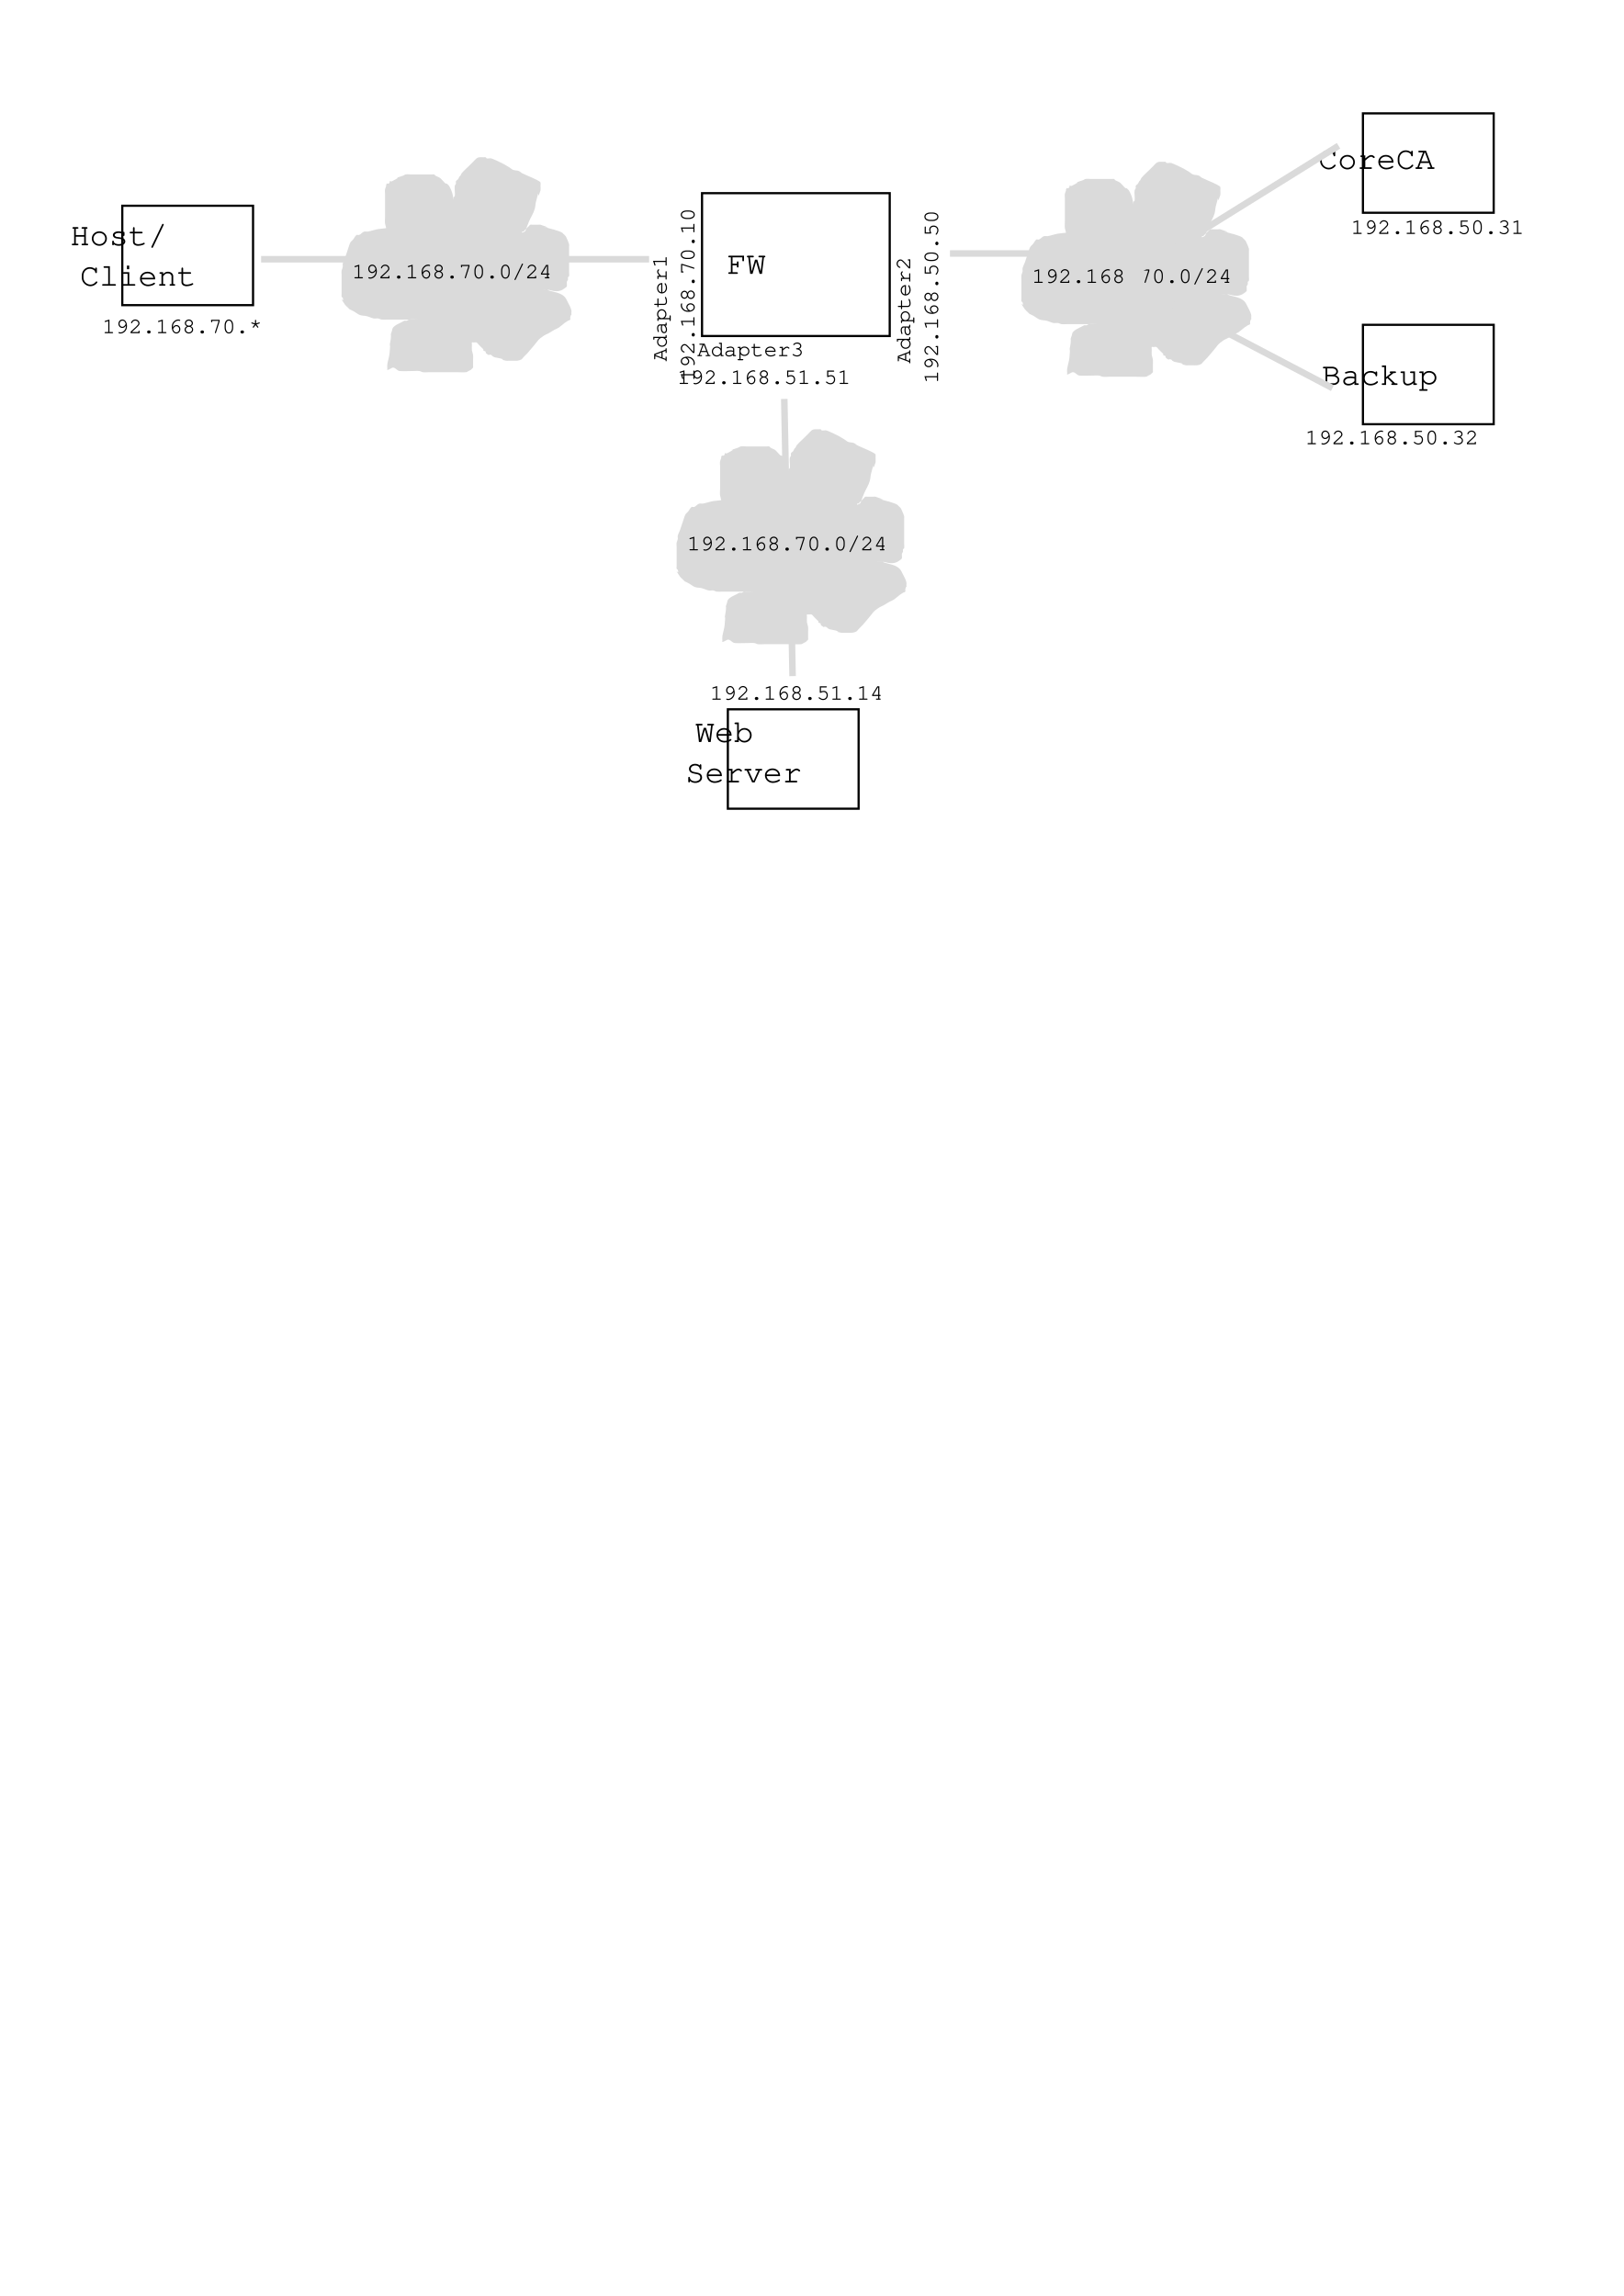
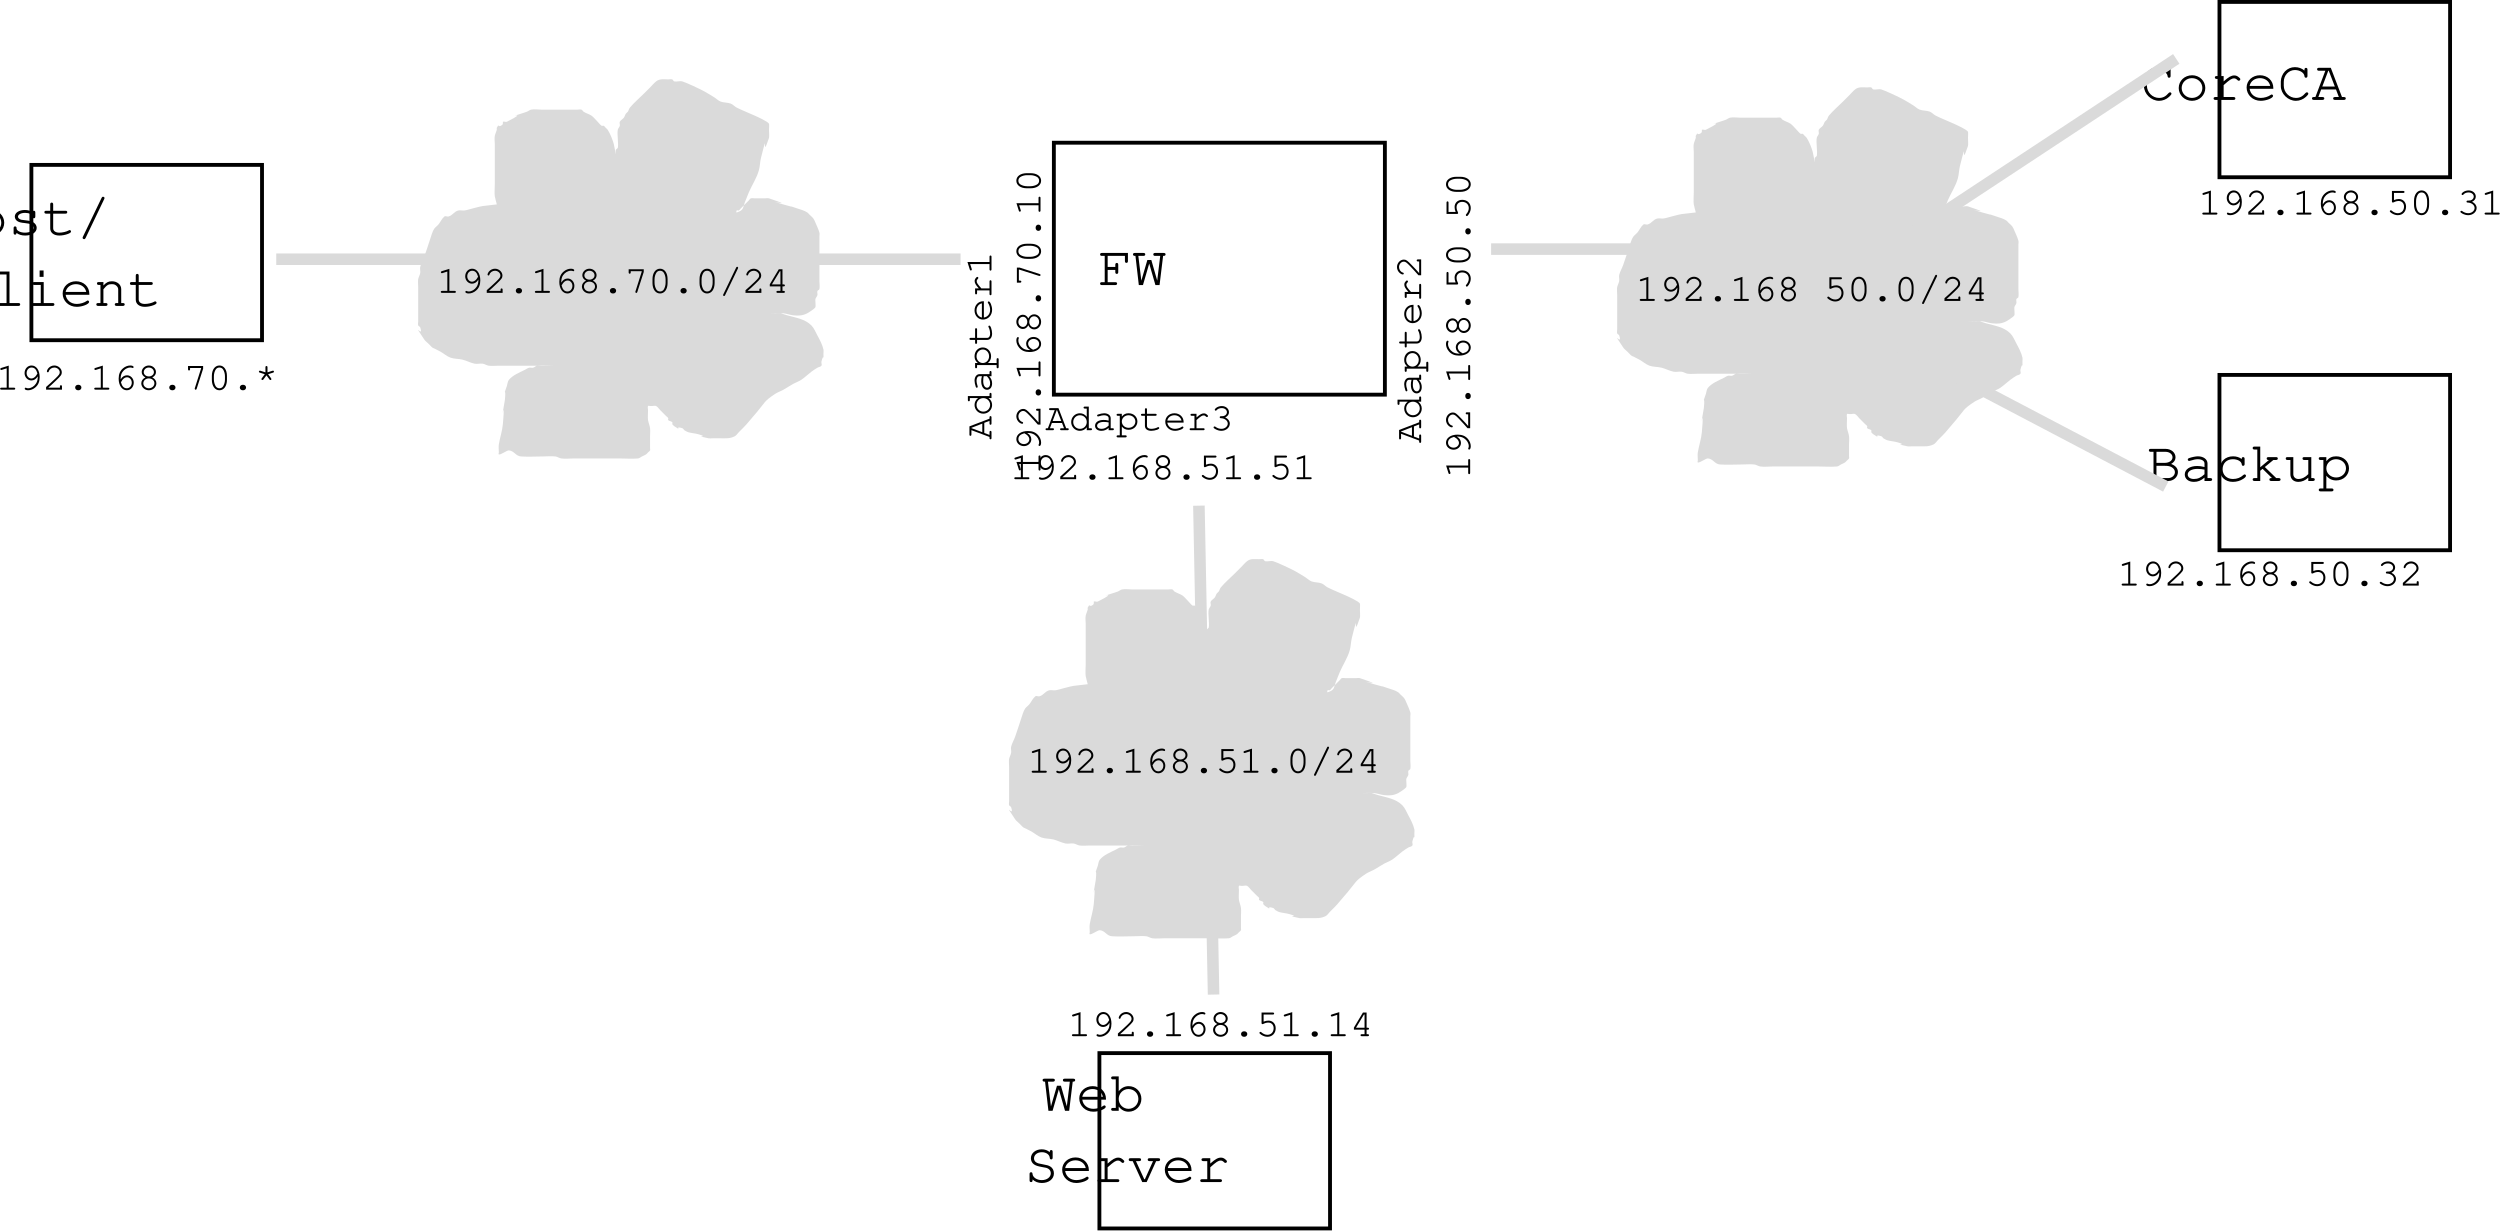
- <svg xmlns="http://www.w3.org/2000/svg" width="210mm" height="297mm" viewBox="0 0 744.094 1052.362" id="svg2" version="1.1">
+ <svg xmlns="http://www.w3.org/2000/svg" width="183.332mm" height="90.227mm" viewBox="0 0 649.602 319.703" id="svg2" version="1.1">
  <defs id="defs4" />
-   <g id="layer1">
+   <g id="layer1" transform="translate(-47.883,-51.46008)">
    <rect style="fill:none;fill-rule:evenodd;stroke:#000000;stroke-width:1;stroke-linecap:butt;stroke-linejoin:miter;stroke-miterlimit:4;stroke-dasharray:none;stroke-opacity:1" id="rect4140" width="59.926" height="45.558" x="56.039" y="94.305" ry="0" rx="0" />
    <rect rx="0" ry="0" y="88.542" x="321.72" height="65.466" width="86.012" id="rect4184" style="fill:none;fill-rule:evenodd;stroke:#000000;stroke-width:1;stroke-linecap:butt;stroke-linejoin:miter;stroke-miterlimit:4;stroke-dasharray:none;stroke-opacity:1" />
    <rect style="fill:none;fill-rule:evenodd;stroke:#000000;stroke-width:1;stroke-linecap:butt;stroke-linejoin:miter;stroke-miterlimit:4;stroke-dasharray:none;stroke-opacity:1" id="rect4186" width="59.926" height="45.558" x="624.589" y="51.96" ry="0" rx="0" />
    <rect style="fill:none;fill-rule:evenodd;stroke:#000000;stroke-width:1;stroke-linecap:butt;stroke-linejoin:miter;stroke-miterlimit:4;stroke-dasharray:none;stroke-opacity:1" id="rect4190" width="59.926" height="45.558" x="333.552" y="325.105" ry="0" rx="0" />
    <rect rx="0" ry="0" y="148.878" x="624.589" height="45.558" width="59.926" id="rect4829" style="fill:none;fill-rule:evenodd;stroke:#000000;stroke-width:1;stroke-linecap:butt;stroke-linejoin:miter;stroke-miterlimit:4;stroke-dasharray:none;stroke-opacity:1" />
    <text xml:space="preserve" style="font-style:normal;font-variant:normal;font-weight:normal;font-stretch:normal;font-size:10.187px;line-height:125%;font-family:Courier;-inkscape-font-specification:'Courier, Normal';text-align:center;letter-spacing:0px;word-spacing:0px;writing-mode:lr-tb;text-anchor:middle;fill:#000000;fill-opacity:1;stroke:none;stroke-width:1px;stroke-linecap:butt;stroke-linejoin:miter;stroke-opacity:1" x="365.353" y="163.247" id="text4831">
      <tspan id="tspan4937" x="365.353" y="163.247">Adapter3</tspan>
      <tspan id="tspan4939" x="365.353" y="175.981">192.168.51.51</tspan>
    </text>
    <text id="text4835" y="320.704" x="325.321" style="font-style:normal;font-variant:normal;font-weight:normal;font-stretch:normal;font-size:10.187px;line-height:125%;font-family:Courier;-inkscape-font-specification:'Courier, Normal';text-align:start;letter-spacing:0px;word-spacing:0px;writing-mode:lr-tb;text-anchor:start;fill:#000000;fill-opacity:1;stroke:none;stroke-width:1px;stroke-linecap:butt;stroke-linejoin:miter;stroke-opacity:1" xml:space="preserve">
      <tspan id="tspan5126" x="325.321" y="320.704">192.168.51.14</tspan>
    </text>
    <text xml:space="preserve" style="font-style:normal;font-variant:normal;font-weight:normal;font-stretch:normal;font-size:10.187px;line-height:125%;font-family:Courier;-inkscape-font-specification:'Courier, Normal';text-align:center;letter-spacing:0px;word-spacing:0px;writing-mode:lr-tb;text-anchor:middle;fill:#000000;fill-opacity:1;stroke:none;stroke-width:1px;stroke-linecap:butt;stroke-linejoin:miter;stroke-opacity:1" x="-120.749" y="417.158" id="text4831-0" transform="matrix(0,-1,1,0,0,0)">
      <tspan id="tspan5118" x="-120.749" y="417.158">Adapter2</tspan>
      <tspan id="tspan5120" x="-120.749" y="429.891">192.168.50.50</tspan>
    </text>
    <text xml:space="preserve" style="font-style:normal;font-variant:normal;font-weight:normal;font-stretch:normal;font-size:10.187px;line-height:125%;font-family:Courier;-inkscape-font-specification:'Courier, Normal';text-align:center;letter-spacing:0px;word-spacing:0px;writing-mode:lr-tb;text-anchor:middle;fill:#000000;fill-opacity:1;stroke:none;stroke-width:1px;stroke-linecap:butt;stroke-linejoin:miter;stroke-opacity:1" x="-119.813" y="305.514" id="text4831-0-0" transform="matrix(0,-1,1,0,0,0)">
      <tspan id="tspan4966" x="-119.813" y="305.514">Adapter1</tspan>
      <tspan id="tspan4968" x="-119.813" y="318.248">192.168.70.10</tspan>
    </text>
    <text id="text4835-8" y="152.71" x="46.824" style="font-style:normal;font-variant:normal;font-weight:normal;font-stretch:normal;font-size:10.187px;line-height:125%;font-family:Courier;-inkscape-font-specification:'Courier, Normal';text-align:start;letter-spacing:0px;word-spacing:0px;writing-mode:lr-tb;text-anchor:start;fill:#000000;fill-opacity:1;stroke:none;stroke-width:1px;stroke-linecap:butt;stroke-linejoin:miter;stroke-opacity:1" xml:space="preserve">
      <tspan id="tspan5116" x="46.824" y="152.71">192.168.70.*</tspan>
    </text>
    <text id="text4835-0" y="107.222" x="619.041" style="font-style:normal;font-variant:normal;font-weight:normal;font-stretch:normal;font-size:10.187px;line-height:125%;font-family:Courier;-inkscape-font-specification:'Courier, Normal';text-align:start;letter-spacing:0px;word-spacing:0px;writing-mode:lr-tb;text-anchor:start;fill:#000000;fill-opacity:1;stroke:none;stroke-width:1px;stroke-linecap:butt;stroke-linejoin:miter;stroke-opacity:1" xml:space="preserve">
      <tspan id="tspan5124" x="619.041" y="107.222">192.168.50.31</tspan>
    </text>
    <text id="text4835-07" y="203.616" x="653.093" style="font-style:normal;font-variant:normal;font-weight:normal;font-stretch:normal;font-size:10.187px;line-height:125%;font-family:Courier;-inkscape-font-specification:'Courier, Normal';text-align:center;letter-spacing:0px;word-spacing:0px;writing-mode:lr-tb;text-anchor:middle;fill:#000000;fill-opacity:1;stroke:none;stroke-width:1px;stroke-linecap:butt;stroke-linejoin:miter;stroke-opacity:1" xml:space="preserve">
      <tspan id="tspan5047" x="653.093" y="203.616">192.168.50.32</tspan>
    </text>
    <text xml:space="preserve" style="font-style:normal;font-variant:normal;font-weight:normal;font-stretch:normal;font-size:14.818px;line-height:125%;font-family:Courier;-inkscape-font-specification:'Courier, Normal';text-align:center;letter-spacing:0px;word-spacing:0px;writing-mode:lr-tb;text-anchor:middle;fill:#000000;fill-opacity:1;stroke:none;stroke-width:1px;stroke-linecap:butt;stroke-linejoin:miter;stroke-opacity:1" x="85.528" y="112.431" id="text5049">
      <tspan id="tspan5051" x="85.528" y="112.431">Host/</tspan>
      <tspan x="85.528" y="130.953" id="tspan5053">Client</tspan>
    </text>
    <text xml:space="preserve" style="font-style:normal;font-variant:normal;font-weight:normal;font-stretch:normal;font-size:14.818px;line-height:125%;font-family:Courier;-inkscape-font-specification:'Courier, Normal';text-align:center;letter-spacing:0px;word-spacing:0px;writing-mode:lr-tb;text-anchor:middle;fill:#000000;fill-opacity:1;stroke:none;stroke-width:1px;stroke-linecap:butt;stroke-linejoin:miter;stroke-opacity:1" x="364.287" y="125.533" id="text5049-4">
      <tspan x="364.287" y="125.533" id="tspan5053-9">FW</tspan>
    </text>
    <text xml:space="preserve" style="font-style:normal;font-variant:normal;font-weight:normal;font-stretch:normal;font-size:14.818px;line-height:125%;font-family:Courier;-inkscape-font-specification:'Courier, Normal';text-align:center;letter-spacing:0px;word-spacing:0px;writing-mode:lr-tb;text-anchor:middle;fill:#000000;fill-opacity:1;stroke:none;stroke-width:1px;stroke-linecap:butt;stroke-linejoin:miter;stroke-opacity:1" x="363.023" y="340.092" id="text5049-2">
      <tspan x="363.023" y="340.092" id="tspan5053-97">Web</tspan>
      <tspan x="363.023" y="358.614" id="tspan5110">Server</tspan>
    </text>
    <text xml:space="preserve" style="font-style:normal;font-variant:normal;font-weight:normal;font-stretch:normal;font-size:14.818px;line-height:125%;font-family:Courier;-inkscape-font-specification:'Courier, Normal';text-align:center;letter-spacing:0px;word-spacing:0px;writing-mode:lr-tb;text-anchor:middle;fill:#000000;fill-opacity:1;stroke:none;stroke-width:1px;stroke-linecap:butt;stroke-linejoin:miter;stroke-opacity:1" x="654.584" y="176.439" id="text5049-1">
      <tspan x="654.584" y="176.439" id="tspan5053-2">Backup</tspan>
    </text>
    <text xml:space="preserve" style="font-style:normal;font-variant:normal;font-weight:normal;font-stretch:normal;font-size:14.818px;line-height:125%;font-family:Courier;-inkscape-font-specification:'Courier, Normal';text-align:center;letter-spacing:0px;word-spacing:0px;writing-mode:lr-tb;text-anchor:middle;fill:#000000;fill-opacity:1;stroke:none;stroke-width:1px;stroke-linecap:butt;stroke-linejoin:miter;stroke-opacity:1" x="653.012" y="77.425" id="text5049-26">
      <tspan x="653.012" y="77.425" id="tspan5053-1">CoreCA</tspan>
    </text>
    <path style="fill:#dadada;fill-opacity:1;fill-rule:evenodd;stroke:none;stroke-width:1px;stroke-linecap:butt;stroke-linejoin:miter;stroke-opacity:1" d="m 176.981,104.572 c -4.906,0.613 -2.825,0.182 -6.287,1.048 -0.699,0.175 -1.383,0.422 -2.096,0.524 -0.519,0.074 -1.058,-0.103 -1.572,0 -1.142,0.228 -1.49,1.289 -2.619,1.572 -0.339,0.085 -0.775,-0.218 -1.048,0 -0.682,0.545 -1.013,1.425 -1.572,2.096 -0.316,0.379 -0.751,0.653 -1.048,1.048 -0.463,0.617 -0.836,1.985 -1.048,2.619 -0.524,1.572 -1.014,3.155 -1.572,4.715 -0.316,0.886 -0.82,1.707 -1.048,2.619 -0.127,0.508 0.086,1.055 0,1.572 -0.091,0.545 -0.39,1.036 -0.524,1.572 -0.103,0.413 0,1.754 0,2.096 l 0,4.191 0,3.143 0,1.572 c 0,0.349 -0.11,0.716 0,1.048 0.078,0.234 0.446,0.29 0.524,0.524 1.04,3.119 -2.481,-2.15 1.048,3.143 0.274,0.411 0.699,0.699 1.048,1.048 1.801,1.801 0.289,0.51 3.143,2.096 0.89,0.495 1.662,1.224 2.619,1.572 0.998,0.363 2.113,0.266 3.143,0.524 1.071,0.268 2.06,0.831 3.143,1.048 0.685,0.137 1.404,-0.099 2.096,0 0.547,0.078 1.024,0.455 1.572,0.524 0.866,0.108 1.746,0 2.619,0 l 3.667,0 7.334,0 2.096,0 1.048,0 c -1.397,0 -2.801,-0.139 -4.191,0 -0.389,0.039 -0.669,0.429 -1.048,0.524 -0.339,0.085 -0.709,-0.085 -1.048,0 -0.379,0.095 -0.699,0.349 -1.048,0.524 -1.417,0.708 -3.155,1.376 -4.191,2.619 -0.354,0.424 -0.349,1.048 -0.524,1.572 -1.044,3.131 -0.146,-0.115 -0.524,3.667 -1.549,9.293 0.317,-2.966 -0.524,6.287 -0.161,1.774 -0.755,3.482 -1.048,5.239 -0.109,0.654 0,1.431 0,2.096 0,0.175 -0.166,0.469 0,0.524 0.497,0.166 2.098,-1.095 2.619,-1.048 1.402,0.127 1.739,1.471 3.143,1.572 1.916,0.137 3.842,0 5.763,0 1.048,0 2.102,-0.116 3.143,0 0.549,0.061 1.025,0.446 1.572,0.524 1.037,0.148 2.096,0 3.143,0 l 6.287,0 5.763,0 c 1.572,0 3.15,0.142 4.715,0 0.389,-0.035 0.699,-0.349 1.048,-0.524 0.349,-0.175 0.723,-0.307 1.048,-0.524 0.205,-0.137 0.349,-0.349 0.524,-0.524 0.175,-0.175 0.413,-0.303 0.524,-0.524 0.078,-0.156 0,-0.349 0,-0.524 l 0,-1.048 0,-2.096 c 0,-0.699 0.087,-1.402 0,-2.096 -0.089,-0.714 -0.406,-1.385 -0.524,-2.096 -0.101,-0.606 0,-1.99 0,-2.619 0,-0.349 -0.156,-0.735 0,-1.048 0.078,-0.156 0.349,0 0.524,0 l 0.524,0 c 0.349,0 0.735,-0.156 1.048,0 0.442,0.221 0.699,0.699 1.048,1.048 l 1.048,1.048 0.524,0.524 c 0.175,0.175 0.413,0.303 0.524,0.524 0.078,0.156 -0.123,0.4 0,0.524 0.276,0.276 0.772,0.248 1.048,0.524 0.123,0.123 0,0.349 0,0.524 0.175,0.175 0.318,0.387 0.524,0.524 2.288,1.525 -0.173,-0.232 2.096,0.524 0.234,0.078 0.349,0.349 0.524,0.524 0.349,0.175 0.672,0.417 1.048,0.524 0.856,0.245 1.763,0.279 2.619,0.524 3.26,0.931 -1.752,0.173 2.619,1.048 0.342,0.068 0.699,0 1.048,0 l 2.096,0 c 1.344,0 2.365,0.127 3.667,-0.524 0.442,-0.221 0.699,-0.699 1.048,-1.048 2.133,-2.133 1.578,-1.532 4.715,-5.239 2.26,-2.671 1.757,-2.743 4.715,-4.715 0.65,-0.433 1.413,-0.669 2.096,-1.048 0.89,-0.494 1.729,-1.077 2.619,-1.572 0.683,-0.379 1.446,-0.615 2.096,-1.048 0.93,-0.62 1.725,-1.425 2.619,-2.096 0.504,-0.378 1.032,-0.724 1.572,-1.048 0.335,-0.201 0.831,-0.199 1.048,-0.524 0.194,-0.291 -0.085,-0.709 0,-1.048 0.68,-2.72 0.524,0.559 0.524,-2.096 0,-0.349 0.069,-0.705 0,-1.048 -0.232,-1.159 -1.039,-2.709 -1.572,-3.667 -0.494,-0.89 -0.852,-1.899 -1.572,-2.619 -1.694,-1.694 -4.129,-2.003 -6.287,-2.619 -2.607,-0.745 -0.548,-0.524 -3.667,-0.524 l -1.048,0 c 1.222,0 2.449,-0.102 3.667,0 0.887,0.074 1.734,0.426 2.619,0.524 1.396,0.155 2.423,0.098 3.667,-0.524 0.045,-0.022 1.86,-1.101 2.096,-1.572 0.139,-0.277 -0.064,-1.84 0,-2.096 0.095,-0.379 0.429,-0.669 0.524,-1.048 0.085,-0.339 -0.11,-0.716 0,-1.048 0.078,-0.234 0.475,-0.282 0.524,-0.524 0.137,-0.685 0,-1.397 0,-2.096 l 0,-4.715 0,-5.239 0,-1.572 c 0,-0.349 0.096,-0.712 0,-1.048 -0.258,-0.904 -0.677,-1.755 -1.048,-2.619 -0.154,-0.359 -0.29,-0.735 -0.524,-1.048 -0.296,-0.395 -0.699,-0.699 -1.048,-1.048 -0.175,-0.175 -0.318,-0.387 -0.524,-0.524 -0.771,-0.514 -1.767,-0.764 -2.619,-1.048 -3.768,-1.256 0.938,0.268 -3.667,-1.048 -6.409,-1.831 4.715,1.222 -3.667,-1.572 -0.331,-0.11 -0.699,0 -1.048,0 l -2.619,0 c -0.349,0 -0.716,-0.11 -1.048,0 -0.234,0.078 -0.349,0.349 -0.524,0.524 l -2.096,2.096 c -0.175,0.175 -0.303,0.413 -0.524,0.524 -0.156,0.078 -0.4,-0.123 -0.524,0 -0.123,0.123 -0.166,0.579 0,0.524 1.859,-0.62 1.524,-1.095 2.096,-2.619 0.33,-0.881 0.677,-1.755 1.048,-2.619 0.833,-1.944 2.055,-3.694 2.619,-5.763 0.279,-1.025 0.266,-2.113 0.524,-3.143 2.18,-8.721 -0.072,1.265 2.096,-5.239 0.094,-0.282 0,-1.652 0,-2.096 0,-0.236 0.08,-1.412 0,-1.572 -0.292,-0.584 -2.985,-1.785 -3.667,-2.096 -1.566,-0.712 -3.177,-1.326 -4.715,-2.096 -0.563,-0.282 -0.982,-0.827 -1.572,-1.048 -0.834,-0.313 -1.786,-0.211 -2.619,-0.524 -0.59,-0.221 -1.038,-0.714 -1.572,-1.048 -0.863,-0.54 -1.729,-1.077 -2.619,-1.572 -1.221,-0.678 -4.893,-2.382 -5.763,-2.619 -0.674,-0.184 -1.411,0.137 -2.096,0 -0.242,-0.048 -0.29,-0.446 -0.524,-0.524 -0.331,-0.11 -0.699,0 -1.048,0 -1.116,0 -2.192,-0.237 -3.143,0.524 -0.579,0.463 -1.048,1.048 -1.572,1.572 l -1.572,1.572 c -1.222,1.222 -2.56,2.339 -3.667,3.667 -0.25,0.3 -0.307,0.723 -0.524,1.048 -0.137,0.205 -0.387,0.318 -0.524,0.524 -0.217,0.325 -0.29,0.735 -0.524,1.048 -0.296,0.395 -0.827,0.606 -1.048,1.048 -0.156,0.312 0.085,0.709 0,1.048 -0.095,0.379 -0.447,0.665 -0.524,1.048 -0.245,1.227 0.245,3.491 0,4.715 -0.647,0.647 -0.524,0.277 -0.524,1.048 0,0.175 0.042,0.693 0,0.524 -0.216,-0.864 -0.308,-1.756 -0.524,-2.619 -0.245,-0.979 -0.987,-2.79 -1.572,-3.667 -0.137,-0.205 -0.349,-0.349 -0.524,-0.524 -0.175,-0.175 -0.303,-0.413 -0.524,-0.524 -0.156,-0.078 -0.379,0.097 -0.524,0 -0.411,-0.274 -0.699,-0.699 -1.048,-1.048 -0.409,-0.409 -1.12,-1.27 -1.572,-1.572 -0.65,-0.433 -1.446,-0.615 -2.096,-1.048 -0.205,-0.137 -0.29,-0.446 -0.524,-0.524 -0.331,-0.11 -0.699,0 -1.048,0 l -2.619,0 -6.81,0 c -0.873,0 -1.763,-0.171 -2.619,0 -0.383,0.077 -0.685,0.379 -1.048,0.524 -0.513,0.205 -1.048,0.349 -1.572,0.524 -4.807,1.602 2.676,-1.076 -3.667,2.096 -0.312,0.156 -0.735,-0.156 -1.048,0 0,0.542 0.123,0.724 -0.524,1.048 -0.723,0.361 -0.469,-0.634 -1.048,0.524 -0.078,0.156 0.042,0.354 0,0.524 -0.134,0.536 -0.416,1.03 -0.524,1.572 -0.137,0.685 0,1.397 0,2.096 l 0,4.715 0,5.763 c 0,0.738 -0.126,2.512 0,3.143 0.141,0.706 0.349,1.397 0.524,2.096 z" id="path5130" />
    <text id="text4835-8-1" y="127.563" x="161.32" style="font-style:normal;font-variant:normal;font-weight:normal;font-stretch:normal;font-size:10.187px;line-height:125%;font-family:Courier;-inkscape-font-specification:'Courier, Normal';text-align:start;letter-spacing:0px;word-spacing:0px;writing-mode:lr-tb;text-anchor:start;fill:#000000;fill-opacity:1;stroke:none;stroke-width:1px;stroke-linecap:butt;stroke-linejoin:miter;stroke-opacity:1" xml:space="preserve">
      <tspan id="tspan5150" x="161.32" y="127.563">192.168.70.0/24</tspan>
    </text>
    <path style="fill:#dadada;fill-opacity:1;fill-rule:evenodd;stroke:none;stroke-width:1px;stroke-linecap:butt;stroke-linejoin:miter;stroke-opacity:1" d="m 330.524,229.248 c -4.906,0.613 -2.825,0.182 -6.287,1.048 -0.699,0.175 -1.383,0.422 -2.096,0.524 -0.519,0.074 -1.058,-0.103 -1.572,0 -1.142,0.228 -1.49,1.289 -2.619,1.572 -0.339,0.085 -0.775,-0.218 -1.048,0 -0.682,0.545 -1.013,1.425 -1.572,2.096 -0.316,0.379 -0.751,0.653 -1.048,1.048 -0.463,0.617 -0.836,1.985 -1.048,2.619 -0.524,1.572 -1.014,3.155 -1.572,4.715 -0.316,0.886 -0.82,1.707 -1.048,2.619 -0.127,0.508 0.086,1.055 0,1.572 -0.091,0.545 -0.39,1.036 -0.524,1.572 -0.103,0.413 0,1.754 0,2.096 l 0,4.191 0,3.143 0,1.572 c 0,0.349 -0.11,0.716 0,1.048 0.078,0.234 0.446,0.29 0.524,0.524 1.04,3.119 -2.481,-2.15 1.048,3.143 0.274,0.411 0.699,0.699 1.048,1.048 1.801,1.801 0.289,0.51 3.143,2.096 0.89,0.495 1.662,1.224 2.619,1.572 0.998,0.363 2.113,0.266 3.143,0.524 1.071,0.268 2.06,0.831 3.143,1.048 0.685,0.137 1.404,-0.099 2.096,0 0.547,0.078 1.024,0.455 1.572,0.524 0.866,0.108 1.746,0 2.619,0 l 3.667,0 7.334,0 2.096,0 1.048,0 c -1.397,0 -2.801,-0.139 -4.191,0 -0.389,0.039 -0.669,0.429 -1.048,0.524 -0.339,0.085 -0.709,-0.085 -1.048,0 -0.379,0.095 -0.699,0.349 -1.048,0.524 -1.417,0.708 -3.155,1.376 -4.191,2.619 -0.354,0.424 -0.349,1.048 -0.524,1.572 -1.044,3.131 -0.146,-0.115 -0.524,3.667 -1.549,9.293 0.317,-2.966 -0.524,6.287 -0.161,1.774 -0.755,3.482 -1.048,5.239 -0.109,0.654 0,1.431 0,2.096 0,0.175 -0.166,0.469 0,0.524 0.497,0.166 2.098,-1.095 2.619,-1.048 1.402,0.127 1.739,1.471 3.143,1.572 1.916,0.137 3.842,0 5.763,0 1.048,0 2.102,-0.116 3.143,0 0.549,0.061 1.025,0.446 1.572,0.524 1.037,0.148 2.096,0 3.143,0 l 6.287,0 5.763,0 c 1.572,0 3.15,0.142 4.715,0 0.389,-0.035 0.699,-0.349 1.048,-0.524 0.349,-0.175 0.723,-0.307 1.048,-0.524 0.205,-0.137 0.349,-0.349 0.524,-0.524 0.175,-0.175 0.413,-0.303 0.524,-0.524 0.078,-0.156 0,-0.349 0,-0.524 l 0,-1.048 0,-2.096 c 0,-0.699 0.087,-1.402 0,-2.096 -0.089,-0.714 -0.406,-1.385 -0.524,-2.096 -0.101,-0.606 0,-1.99 0,-2.619 0,-0.349 -0.156,-0.735 0,-1.048 0.078,-0.156 0.349,0 0.524,0 l 0.524,0 c 0.349,0 0.735,-0.156 1.048,0 0.442,0.221 0.699,0.699 1.048,1.048 l 1.048,1.048 0.524,0.524 c 0.175,0.175 0.413,0.303 0.524,0.524 0.078,0.156 -0.123,0.4 0,0.524 0.276,0.276 0.772,0.248 1.048,0.524 0.123,0.123 0,0.349 0,0.524 0.175,0.175 0.318,0.387 0.524,0.524 2.288,1.525 -0.173,-0.232 2.096,0.524 0.234,0.078 0.349,0.349 0.524,0.524 0.349,0.175 0.672,0.417 1.048,0.524 0.856,0.245 1.763,0.279 2.619,0.524 3.26,0.931 -1.752,0.173 2.619,1.048 0.342,0.069 0.699,0 1.048,0 l 2.096,0 c 1.344,0 2.365,0.127 3.667,-0.524 0.442,-0.221 0.699,-0.699 1.048,-1.048 2.133,-2.133 1.578,-1.532 4.715,-5.239 2.26,-2.671 1.757,-2.743 4.715,-4.715 0.65,-0.433 1.413,-0.668 2.096,-1.048 0.89,-0.494 1.729,-1.077 2.619,-1.572 0.683,-0.379 1.446,-0.615 2.096,-1.048 0.93,-0.62 1.725,-1.425 2.619,-2.096 0.504,-0.378 1.032,-0.724 1.572,-1.048 0.335,-0.201 0.831,-0.199 1.048,-0.524 0.194,-0.291 -0.085,-0.709 0,-1.048 0.68,-2.72 0.524,0.559 0.524,-2.096 0,-0.349 0.069,-0.705 0,-1.048 -0.232,-1.159 -1.039,-2.709 -1.572,-3.667 -0.494,-0.89 -0.852,-1.899 -1.572,-2.619 -1.694,-1.694 -4.129,-2.003 -6.287,-2.619 -2.607,-0.745 -0.548,-0.524 -3.667,-0.524 l -1.048,0 c 1.222,0 2.449,-0.102 3.667,0 0.887,0.074 1.734,0.426 2.619,0.524 1.396,0.155 2.423,0.098 3.667,-0.524 0.045,-0.022 1.86,-1.101 2.096,-1.572 0.139,-0.277 -0.064,-1.84 0,-2.096 0.095,-0.379 0.429,-0.669 0.524,-1.048 0.085,-0.339 -0.11,-0.716 0,-1.048 0.078,-0.234 0.475,-0.282 0.524,-0.524 0.137,-0.685 0,-1.397 0,-2.096 l 0,-4.715 0,-5.239 0,-1.572 c 0,-0.349 0.096,-0.712 0,-1.048 -0.258,-0.904 -0.677,-1.755 -1.048,-2.619 -0.154,-0.359 -0.29,-0.735 -0.524,-1.048 -0.296,-0.395 -0.699,-0.699 -1.048,-1.048 -0.175,-0.175 -0.318,-0.387 -0.524,-0.524 -0.771,-0.514 -1.767,-0.764 -2.619,-1.048 -3.768,-1.256 0.938,0.268 -3.667,-1.048 -6.409,-1.831 4.715,1.222 -3.667,-1.572 -0.331,-0.11 -0.699,0 -1.048,0 l -2.619,0 c -0.349,0 -0.716,-0.11 -1.048,0 -0.234,0.078 -0.349,0.349 -0.524,0.524 l -2.096,2.096 c -0.175,0.175 -0.303,0.413 -0.524,0.524 -0.156,0.078 -0.4,-0.123 -0.524,0 -0.123,0.123 -0.166,0.579 0,0.524 1.859,-0.62 1.524,-1.095 2.096,-2.619 0.33,-0.881 0.677,-1.755 1.048,-2.619 0.833,-1.944 2.055,-3.694 2.619,-5.763 0.279,-1.025 0.266,-2.113 0.524,-3.143 2.18,-8.721 -0.072,1.265 2.096,-5.239 0.094,-0.282 0,-1.652 0,-2.096 0,-0.236 0.08,-1.412 0,-1.572 -0.292,-0.584 -2.985,-1.785 -3.667,-2.096 -1.566,-0.712 -3.177,-1.326 -4.715,-2.096 -0.563,-0.282 -0.982,-0.827 -1.572,-1.048 -0.834,-0.313 -1.786,-0.211 -2.619,-0.524 -0.59,-0.221 -1.038,-0.714 -1.572,-1.048 -0.863,-0.54 -1.729,-1.077 -2.619,-1.572 -1.221,-0.678 -4.893,-2.382 -5.763,-2.619 -0.674,-0.184 -1.411,0.137 -2.096,0 -0.242,-0.049 -0.29,-0.446 -0.524,-0.524 -0.331,-0.11 -0.699,0 -1.048,0 -1.116,0 -2.192,-0.237 -3.143,0.524 -0.579,0.463 -1.048,1.048 -1.572,1.572 l -1.572,1.572 c -1.222,1.222 -2.56,2.339 -3.667,3.667 -0.25,0.3 -0.307,0.723 -0.524,1.048 -0.137,0.205 -0.387,0.318 -0.524,0.524 -0.217,0.325 -0.29,0.735 -0.524,1.048 -0.296,0.395 -0.827,0.606 -1.048,1.048 -0.156,0.312 0.085,0.709 0,1.048 -0.095,0.379 -0.447,0.665 -0.524,1.048 -0.245,1.227 0.245,3.491 0,4.715 -0.647,0.647 -0.524,0.277 -0.524,1.048 0,0.175 0.042,0.693 0,0.524 -0.216,-0.864 -0.308,-1.756 -0.524,-2.619 -0.245,-0.979 -0.987,-2.79 -1.572,-3.667 -0.137,-0.205 -0.349,-0.349 -0.524,-0.524 -0.175,-0.175 -0.303,-0.413 -0.524,-0.524 -0.156,-0.078 -0.379,0.097 -0.524,0 -0.411,-0.274 -0.699,-0.699 -1.048,-1.048 -0.409,-0.409 -1.12,-1.27 -1.572,-1.572 -0.65,-0.433 -1.446,-0.615 -2.096,-1.048 -0.205,-0.137 -0.29,-0.446 -0.524,-0.524 -0.331,-0.11 -0.699,0 -1.048,0 l -2.619,0 -6.81,0 c -0.873,0 -1.763,-0.171 -2.619,0 -0.383,0.077 -0.685,0.379 -1.048,0.524 -0.513,0.205 -1.048,0.349 -1.572,0.524 -4.807,1.602 2.676,-1.076 -3.667,2.096 -0.312,0.156 -0.735,-0.156 -1.048,0 0,0.542 0.123,0.724 -0.524,1.048 -0.723,0.361 -0.469,-0.634 -1.048,0.524 -0.078,0.156 0.042,0.354 0,0.524 -0.134,0.536 -0.416,1.03 -0.524,1.572 -0.137,0.685 0,1.397 0,2.096 l 0,4.715 0,5.763 c 0,0.739 -0.126,2.512 0,3.143 0.141,0.706 0.349,1.397 0.524,2.096 z" id="path5130-0" />
    <text id="text4835-8-1-7" y="252.239" x="314.863" style="font-style:normal;font-variant:normal;font-weight:normal;font-stretch:normal;font-size:10.187px;line-height:125%;font-family:Courier;-inkscape-font-specification:'Courier, Normal';text-align:start;letter-spacing:0px;word-spacing:0px;writing-mode:lr-tb;text-anchor:start;fill:#000000;fill-opacity:1;stroke:none;stroke-width:1px;stroke-linecap:butt;stroke-linejoin:miter;stroke-opacity:1" xml:space="preserve">
-       <tspan id="tspan5150-0" x="314.863" y="252.239">192.168.70.0/24</tspan>
+       <tspan x="314.863" y="252.239" id="tspan5432">192.168.51.0/24</tspan>
    </text>
    <path style="fill:#dadada;fill-opacity:1;fill-rule:evenodd;stroke:none;stroke-width:1px;stroke-linecap:butt;stroke-linejoin:miter;stroke-opacity:1" d="m 488.526,106.659 c -4.906,0.613 -2.825,0.182 -6.287,1.048 -0.699,0.175 -1.383,0.422 -2.096,0.524 -0.519,0.074 -1.058,-0.103 -1.572,0 -1.142,0.228 -1.49,1.289 -2.619,1.572 -0.339,0.085 -0.775,-0.218 -1.048,0 -0.682,0.545 -1.013,1.425 -1.572,2.096 -0.316,0.379 -0.751,0.653 -1.048,1.048 -0.463,0.617 -0.836,1.985 -1.048,2.619 -0.524,1.572 -1.014,3.155 -1.572,4.715 -0.316,0.886 -0.82,1.707 -1.048,2.619 -0.127,0.508 0.086,1.055 0,1.572 -0.091,0.545 -0.39,1.036 -0.524,1.572 -0.103,0.413 0,1.754 0,2.096 l 0,4.191 0,3.143 0,1.572 c 0,0.349 -0.11,0.716 0,1.048 0.078,0.234 0.446,0.29 0.524,0.524 1.04,3.119 -2.481,-2.15 1.048,3.143 0.274,0.411 0.699,0.699 1.048,1.048 1.801,1.801 0.289,0.51 3.143,2.096 0.89,0.495 1.662,1.224 2.619,1.572 0.998,0.363 2.113,0.266 3.143,0.524 1.071,0.268 2.06,0.831 3.143,1.048 0.685,0.137 1.404,-0.099 2.096,0 0.547,0.078 1.024,0.455 1.572,0.524 0.866,0.108 1.746,0 2.619,0 l 3.667,0 7.334,0 2.096,0 1.048,0 c -1.397,0 -2.801,-0.139 -4.191,0 -0.389,0.039 -0.669,0.429 -1.048,0.524 -0.339,0.085 -0.709,-0.085 -1.048,0 -0.379,0.095 -0.699,0.349 -1.048,0.524 -1.417,0.708 -3.155,1.376 -4.191,2.619 -0.354,0.424 -0.349,1.048 -0.524,1.572 -1.044,3.131 -0.146,-0.115 -0.524,3.667 -1.549,9.293 0.317,-2.966 -0.524,6.287 -0.161,1.774 -0.755,3.482 -1.048,5.239 -0.109,0.654 0,1.431 0,2.096 0,0.175 -0.166,0.469 0,0.524 0.497,0.166 2.098,-1.095 2.619,-1.048 1.402,0.127 1.739,1.471 3.143,1.572 1.916,0.137 3.842,0 5.763,0 1.048,0 2.102,-0.116 3.143,0 0.549,0.061 1.025,0.446 1.572,0.524 1.037,0.148 2.096,0 3.143,0 l 6.287,0 5.763,0 c 1.572,0 3.15,0.142 4.715,0 0.389,-0.035 0.699,-0.349 1.048,-0.524 0.349,-0.175 0.723,-0.307 1.048,-0.524 0.205,-0.137 0.349,-0.349 0.524,-0.524 0.175,-0.175 0.413,-0.303 0.524,-0.524 0.078,-0.156 0,-0.349 0,-0.524 l 0,-1.048 0,-2.096 c 0,-0.699 0.087,-1.402 0,-2.096 -0.089,-0.714 -0.406,-1.385 -0.524,-2.096 -0.101,-0.606 0,-1.99 0,-2.619 0,-0.349 -0.156,-0.735 0,-1.048 0.078,-0.156 0.349,0 0.524,0 l 0.524,0 c 0.349,0 0.735,-0.156 1.048,0 0.442,0.221 0.699,0.699 1.048,1.048 l 1.048,1.048 0.524,0.524 c 0.175,0.175 0.413,0.303 0.524,0.524 0.078,0.156 -0.123,0.4 0,0.524 0.276,0.276 0.772,0.248 1.048,0.524 0.123,0.123 0,0.349 0,0.524 0.175,0.175 0.318,0.387 0.524,0.524 2.288,1.525 -0.173,-0.232 2.096,0.524 0.234,0.078 0.349,0.349 0.524,0.524 0.349,0.175 0.672,0.417 1.048,0.524 0.856,0.245 1.763,0.279 2.619,0.524 3.26,0.931 -1.752,0.173 2.619,1.048 0.342,0.069 0.699,0 1.048,0 l 2.096,0 c 1.344,0 2.365,0.127 3.667,-0.524 0.442,-0.221 0.699,-0.699 1.048,-1.048 2.133,-2.133 1.578,-1.532 4.715,-5.239 2.26,-2.671 1.757,-2.743 4.715,-4.715 0.65,-0.433 1.413,-0.669 2.096,-1.048 0.89,-0.495 1.729,-1.077 2.619,-1.572 0.683,-0.379 1.446,-0.615 2.096,-1.048 0.93,-0.62 1.725,-1.425 2.619,-2.096 0.504,-0.378 1.032,-0.724 1.572,-1.048 0.335,-0.201 0.831,-0.199 1.048,-0.524 0.194,-0.291 -0.085,-0.709 0,-1.048 0.68,-2.72 0.524,0.559 0.524,-2.096 0,-0.349 0.069,-0.705 0,-1.048 -0.232,-1.159 -1.039,-2.709 -1.572,-3.667 -0.495,-0.89 -0.852,-1.899 -1.572,-2.619 -1.694,-1.694 -4.129,-2.003 -6.287,-2.619 -2.607,-0.745 -0.548,-0.524 -3.667,-0.524 l -1.048,0 c 1.222,0 2.449,-0.102 3.667,0 0.887,0.074 1.734,0.426 2.619,0.524 1.396,0.155 2.423,0.098 3.667,-0.524 0.045,-0.022 1.86,-1.101 2.096,-1.572 0.139,-0.277 -0.064,-1.84 0,-2.096 0.095,-0.379 0.429,-0.669 0.524,-1.048 0.085,-0.339 -0.11,-0.716 0,-1.048 0.078,-0.234 0.475,-0.282 0.524,-0.524 0.137,-0.685 0,-1.397 0,-2.096 l 0,-4.715 0,-5.239 0,-1.572 c 0,-0.349 0.096,-0.712 0,-1.048 -0.258,-0.904 -0.677,-1.755 -1.048,-2.619 -0.154,-0.359 -0.29,-0.735 -0.524,-1.048 -0.296,-0.395 -0.699,-0.699 -1.048,-1.048 -0.175,-0.175 -0.318,-0.387 -0.524,-0.524 -0.771,-0.514 -1.767,-0.764 -2.619,-1.048 -3.768,-1.256 0.938,0.268 -3.667,-1.048 -6.409,-1.831 4.715,1.222 -3.667,-1.572 -0.331,-0.11 -0.699,0 -1.048,0 l -2.619,0 c -0.349,0 -0.716,-0.11 -1.048,0 -0.234,0.078 -0.349,0.349 -0.524,0.524 l -2.096,2.096 c -0.175,0.175 -0.303,0.413 -0.524,0.524 -0.156,0.078 -0.4,-0.123 -0.524,0 -0.123,0.123 -0.166,0.579 0,0.524 1.859,-0.62 1.524,-1.095 2.096,-2.619 0.33,-0.881 0.677,-1.755 1.048,-2.619 0.833,-1.944 2.055,-3.694 2.619,-5.763 0.279,-1.025 0.266,-2.113 0.524,-3.143 2.18,-8.721 -0.072,1.265 2.096,-5.239 0.094,-0.282 0,-1.652 0,-2.096 0,-0.236 0.08,-1.412 0,-1.572 -0.292,-0.584 -2.985,-1.785 -3.667,-2.096 -1.566,-0.712 -3.177,-1.326 -4.715,-2.096 -0.563,-0.282 -0.982,-0.827 -1.572,-1.048 -0.834,-0.313 -1.786,-0.211 -2.619,-0.524 -0.59,-0.221 -1.038,-0.714 -1.572,-1.048 -0.863,-0.54 -1.729,-1.077 -2.619,-1.572 -1.221,-0.678 -4.893,-2.382 -5.763,-2.619 -0.674,-0.184 -1.411,0.137 -2.096,0 -0.242,-0.048 -0.29,-0.446 -0.524,-0.524 -0.331,-0.11 -0.699,0 -1.048,0 -1.116,0 -2.192,-0.237 -3.143,0.524 -0.579,0.463 -1.048,1.048 -1.572,1.572 l -1.572,1.572 c -1.222,1.222 -2.56,2.339 -3.667,3.667 -0.25,0.3 -0.307,0.723 -0.524,1.048 -0.137,0.205 -0.387,0.318 -0.524,0.524 -0.217,0.325 -0.29,0.735 -0.524,1.048 -0.296,0.395 -0.827,0.606 -1.048,1.048 -0.156,0.312 0.085,0.709 0,1.048 -0.095,0.379 -0.447,0.665 -0.524,1.048 -0.245,1.227 0.245,3.491 0,4.715 -0.647,0.647 -0.524,0.277 -0.524,1.048 0,0.175 0.042,0.693 0,0.524 -0.216,-0.864 -0.308,-1.756 -0.524,-2.619 -0.245,-0.979 -0.987,-2.79 -1.572,-3.667 -0.137,-0.205 -0.349,-0.349 -0.524,-0.524 -0.175,-0.175 -0.303,-0.413 -0.524,-0.524 -0.156,-0.078 -0.379,0.097 -0.524,0 -0.411,-0.274 -0.699,-0.699 -1.048,-1.048 -0.409,-0.409 -1.12,-1.27 -1.572,-1.572 -0.65,-0.433 -1.446,-0.615 -2.096,-1.048 -0.205,-0.137 -0.29,-0.446 -0.524,-0.524 -0.331,-0.11 -0.699,0 -1.048,0 l -2.619,0 -6.81,0 c -0.873,0 -1.763,-0.171 -2.619,0 -0.383,0.077 -0.685,0.379 -1.048,0.524 -0.513,0.205 -1.048,0.349 -1.572,0.524 -4.807,1.602 2.676,-1.076 -3.667,2.096 -0.312,0.156 -0.735,-0.156 -1.048,0 0,0.542 0.123,0.724 -0.524,1.048 -0.723,0.361 -0.469,-0.634 -1.048,0.524 -0.078,0.156 0.042,0.354 0,0.524 -0.134,0.536 -0.416,1.03 -0.524,1.572 -0.137,0.685 0,1.397 0,2.096 l 0,4.715 0,5.763 c 0,0.739 -0.126,2.512 0,3.143 0.141,0.706 0.349,1.397 0.524,2.096 z" id="path5130-1" />
    <text id="text4835-8-1-76" y="129.651" x="472.865" style="font-style:normal;font-variant:normal;font-weight:normal;font-stretch:normal;font-size:10.187px;line-height:125%;font-family:Courier;-inkscape-font-specification:'Courier, Normal';text-align:start;letter-spacing:0px;word-spacing:0px;writing-mode:lr-tb;text-anchor:start;fill:#000000;fill-opacity:1;stroke:none;stroke-width:1px;stroke-linecap:butt;stroke-linejoin:miter;stroke-opacity:1" xml:space="preserve">
-       <tspan id="tspan5150-6" x="472.865" y="129.651">192.168.70.0/24</tspan>
+       <tspan id="tspan5430" x="472.865" y="129.651">192.168.50.0/24</tspan>
    </text>
    <path style="fill:none;fill-rule:evenodd;stroke:#dadada;stroke-width:3;stroke-linecap:butt;stroke-linejoin:miter;stroke-miterlimit:4;stroke-dasharray:none;stroke-opacity:1" d="m 119.663,118.82 177.812,0" id="path5185" />
    <path style="fill:none;fill-rule:evenodd;stroke:#dadada;stroke-width:3;stroke-linecap:butt;stroke-linejoin:miter;stroke-miterlimit:4;stroke-dasharray:none;stroke-opacity:1" d="m 435.335,116.188 107.611,0" id="path5185-6" />
-     <path style="fill:none;fill-rule:evenodd;stroke:#dadada;stroke-width:3;stroke-linecap:butt;stroke-linejoin:miter;stroke-miterlimit:4;stroke-dasharray:none;stroke-opacity:1" d="m 522.034,123.649 91.379,-56.834" id="path5185-6-5" />
+     <path style="fill:none;fill-rule:evenodd;stroke:#dadada;stroke-width:3;stroke-linecap:butt;stroke-linejoin:miter;stroke-miterlimit:4;stroke-dasharray:none;stroke-opacity:1" d="M 543.333,112.95 613.363,66.765" id="path5185-6-5" />
    <path style="fill:none;fill-rule:evenodd;stroke:#dadada;stroke-width:3;stroke-linecap:butt;stroke-linejoin:miter;stroke-miterlimit:4;stroke-dasharray:none;stroke-opacity:1" d="m 515.375,127.836 95.266,50.046" id="path5185-6-6" />
    <path style="fill:none;fill-rule:evenodd;stroke:#dadada;stroke-width:3;stroke-linecap:butt;stroke-linejoin:miter;stroke-miterlimit:4;stroke-dasharray:none;stroke-opacity:1" d="m 359.407,182.853 0.67,34.312" id="path5185-6-9" />
    <path style="fill:none;fill-rule:evenodd;stroke:#dadada;stroke-width:3;stroke-linecap:butt;stroke-linejoin:miter;stroke-miterlimit:4;stroke-dasharray:none;stroke-opacity:1" d="m 362.55,275.58 0.67,34.312" id="path5185-6-9-6" />
  </g>
</svg>
